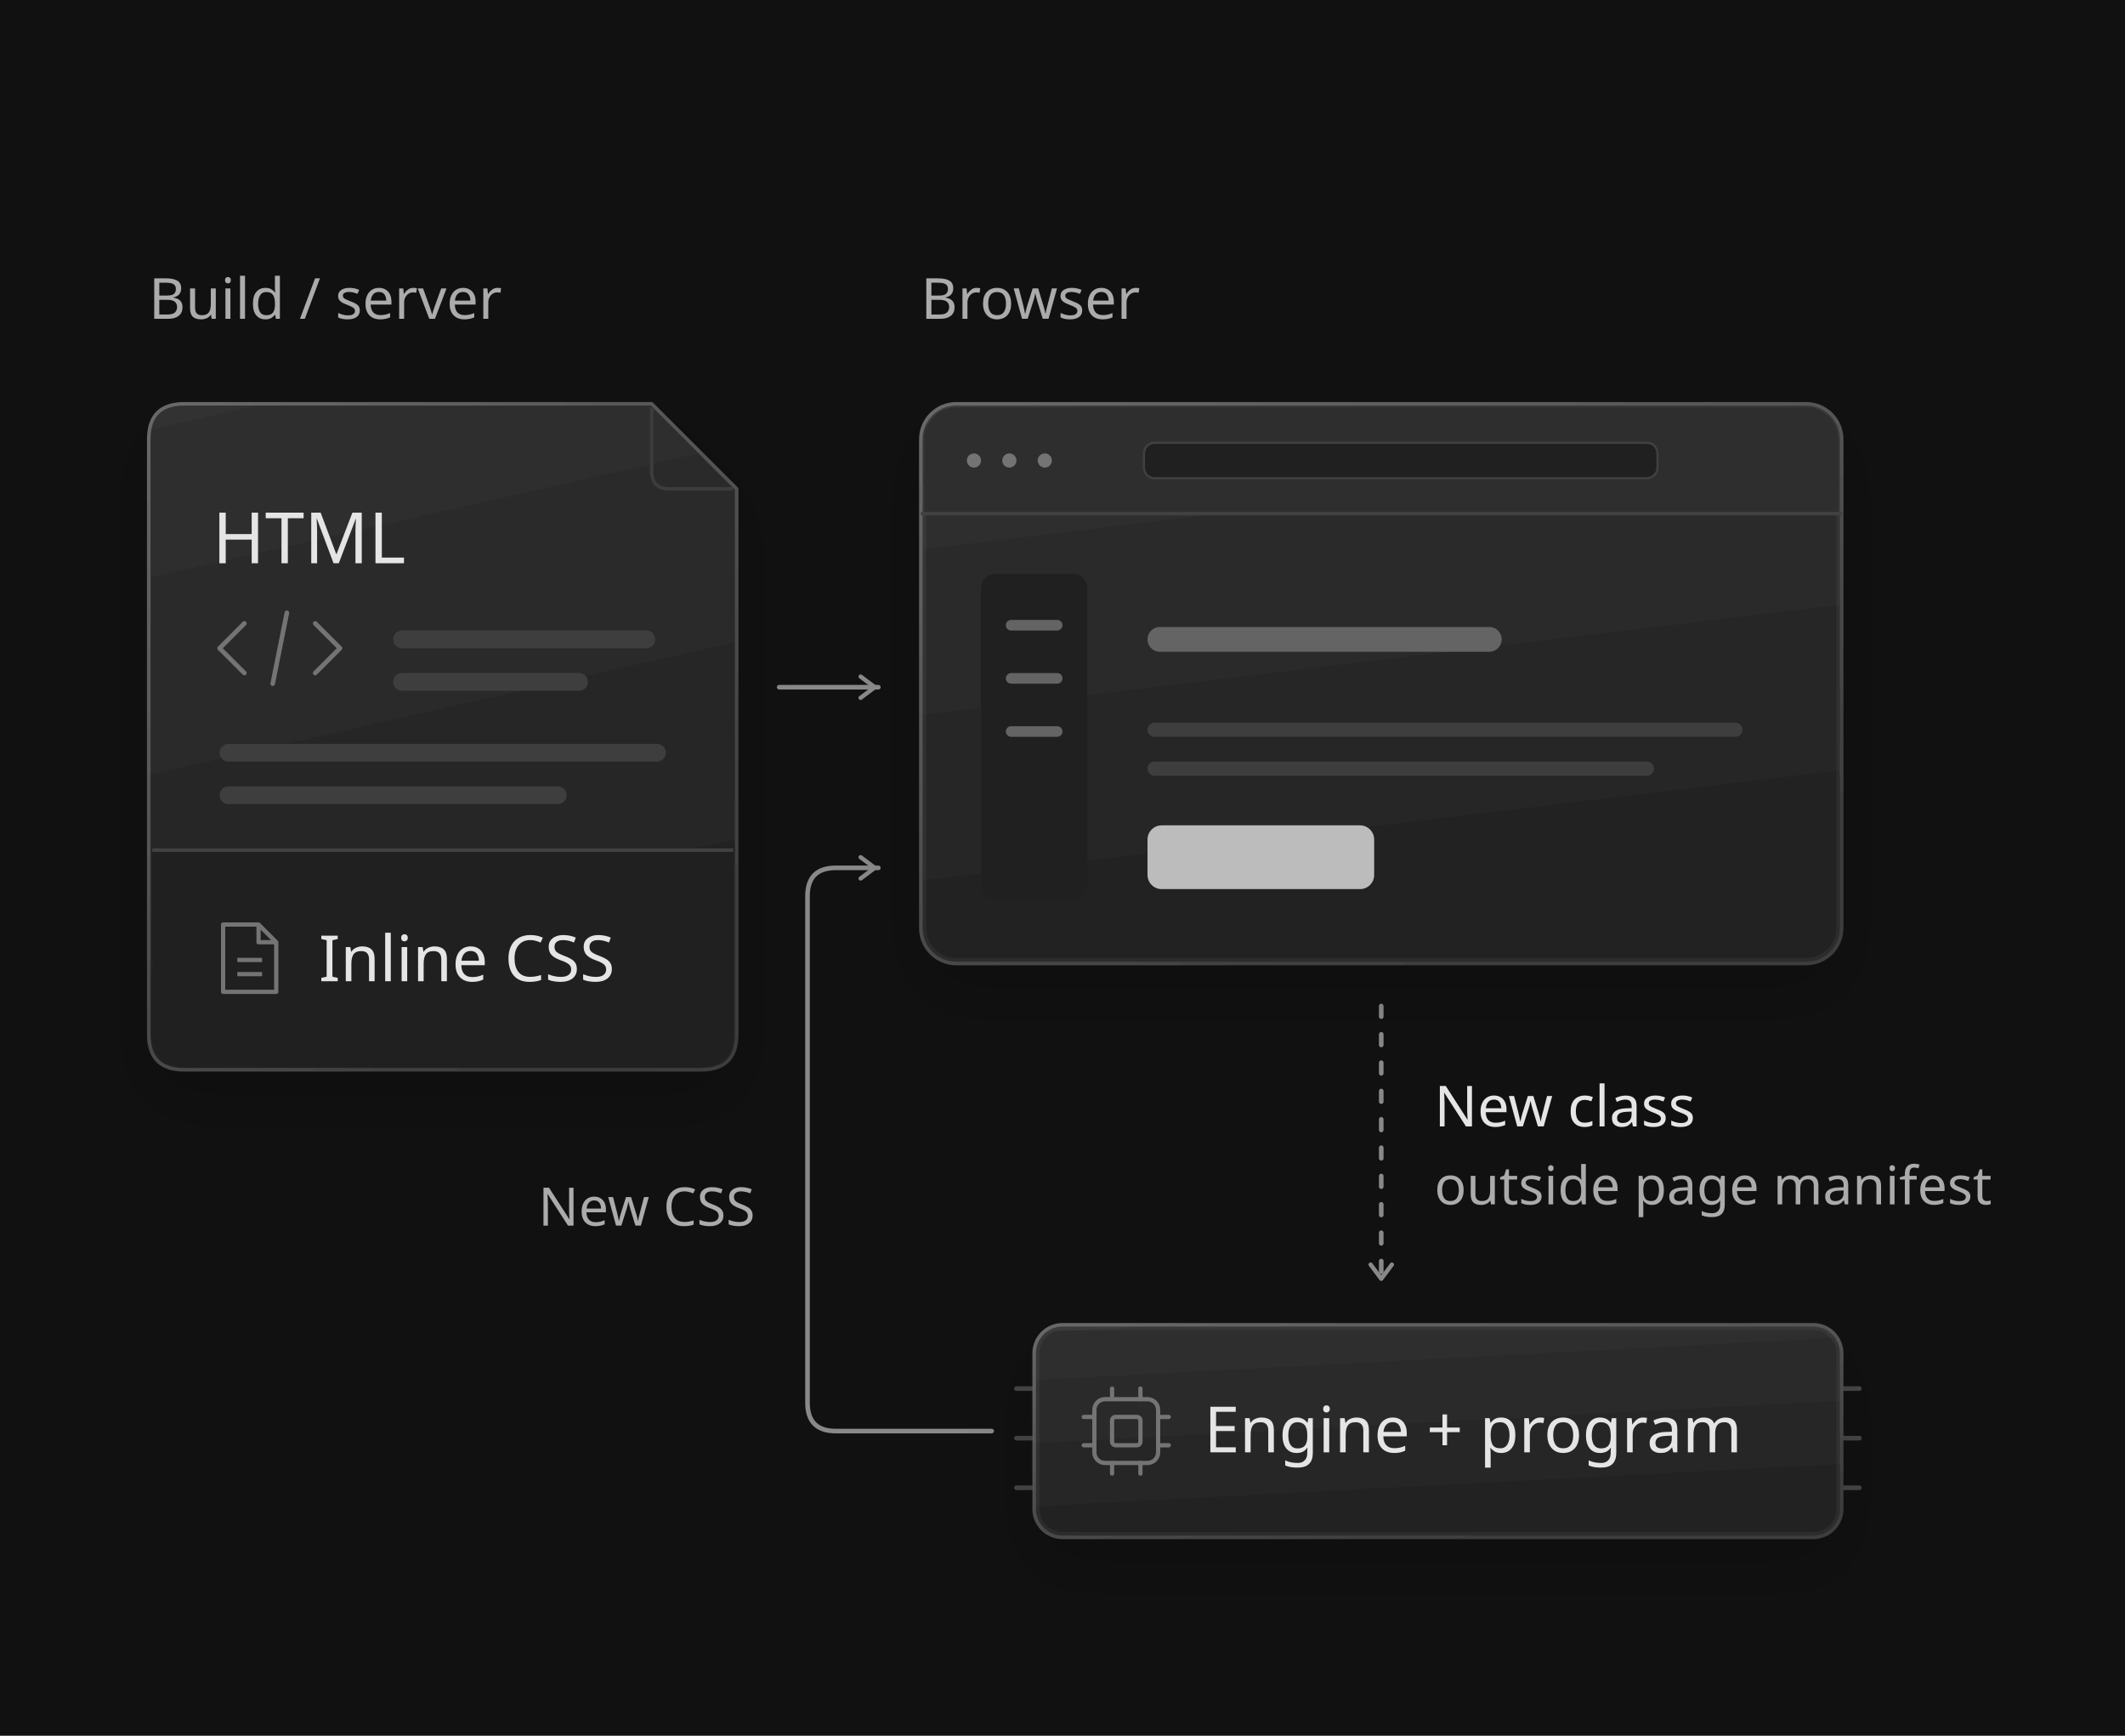
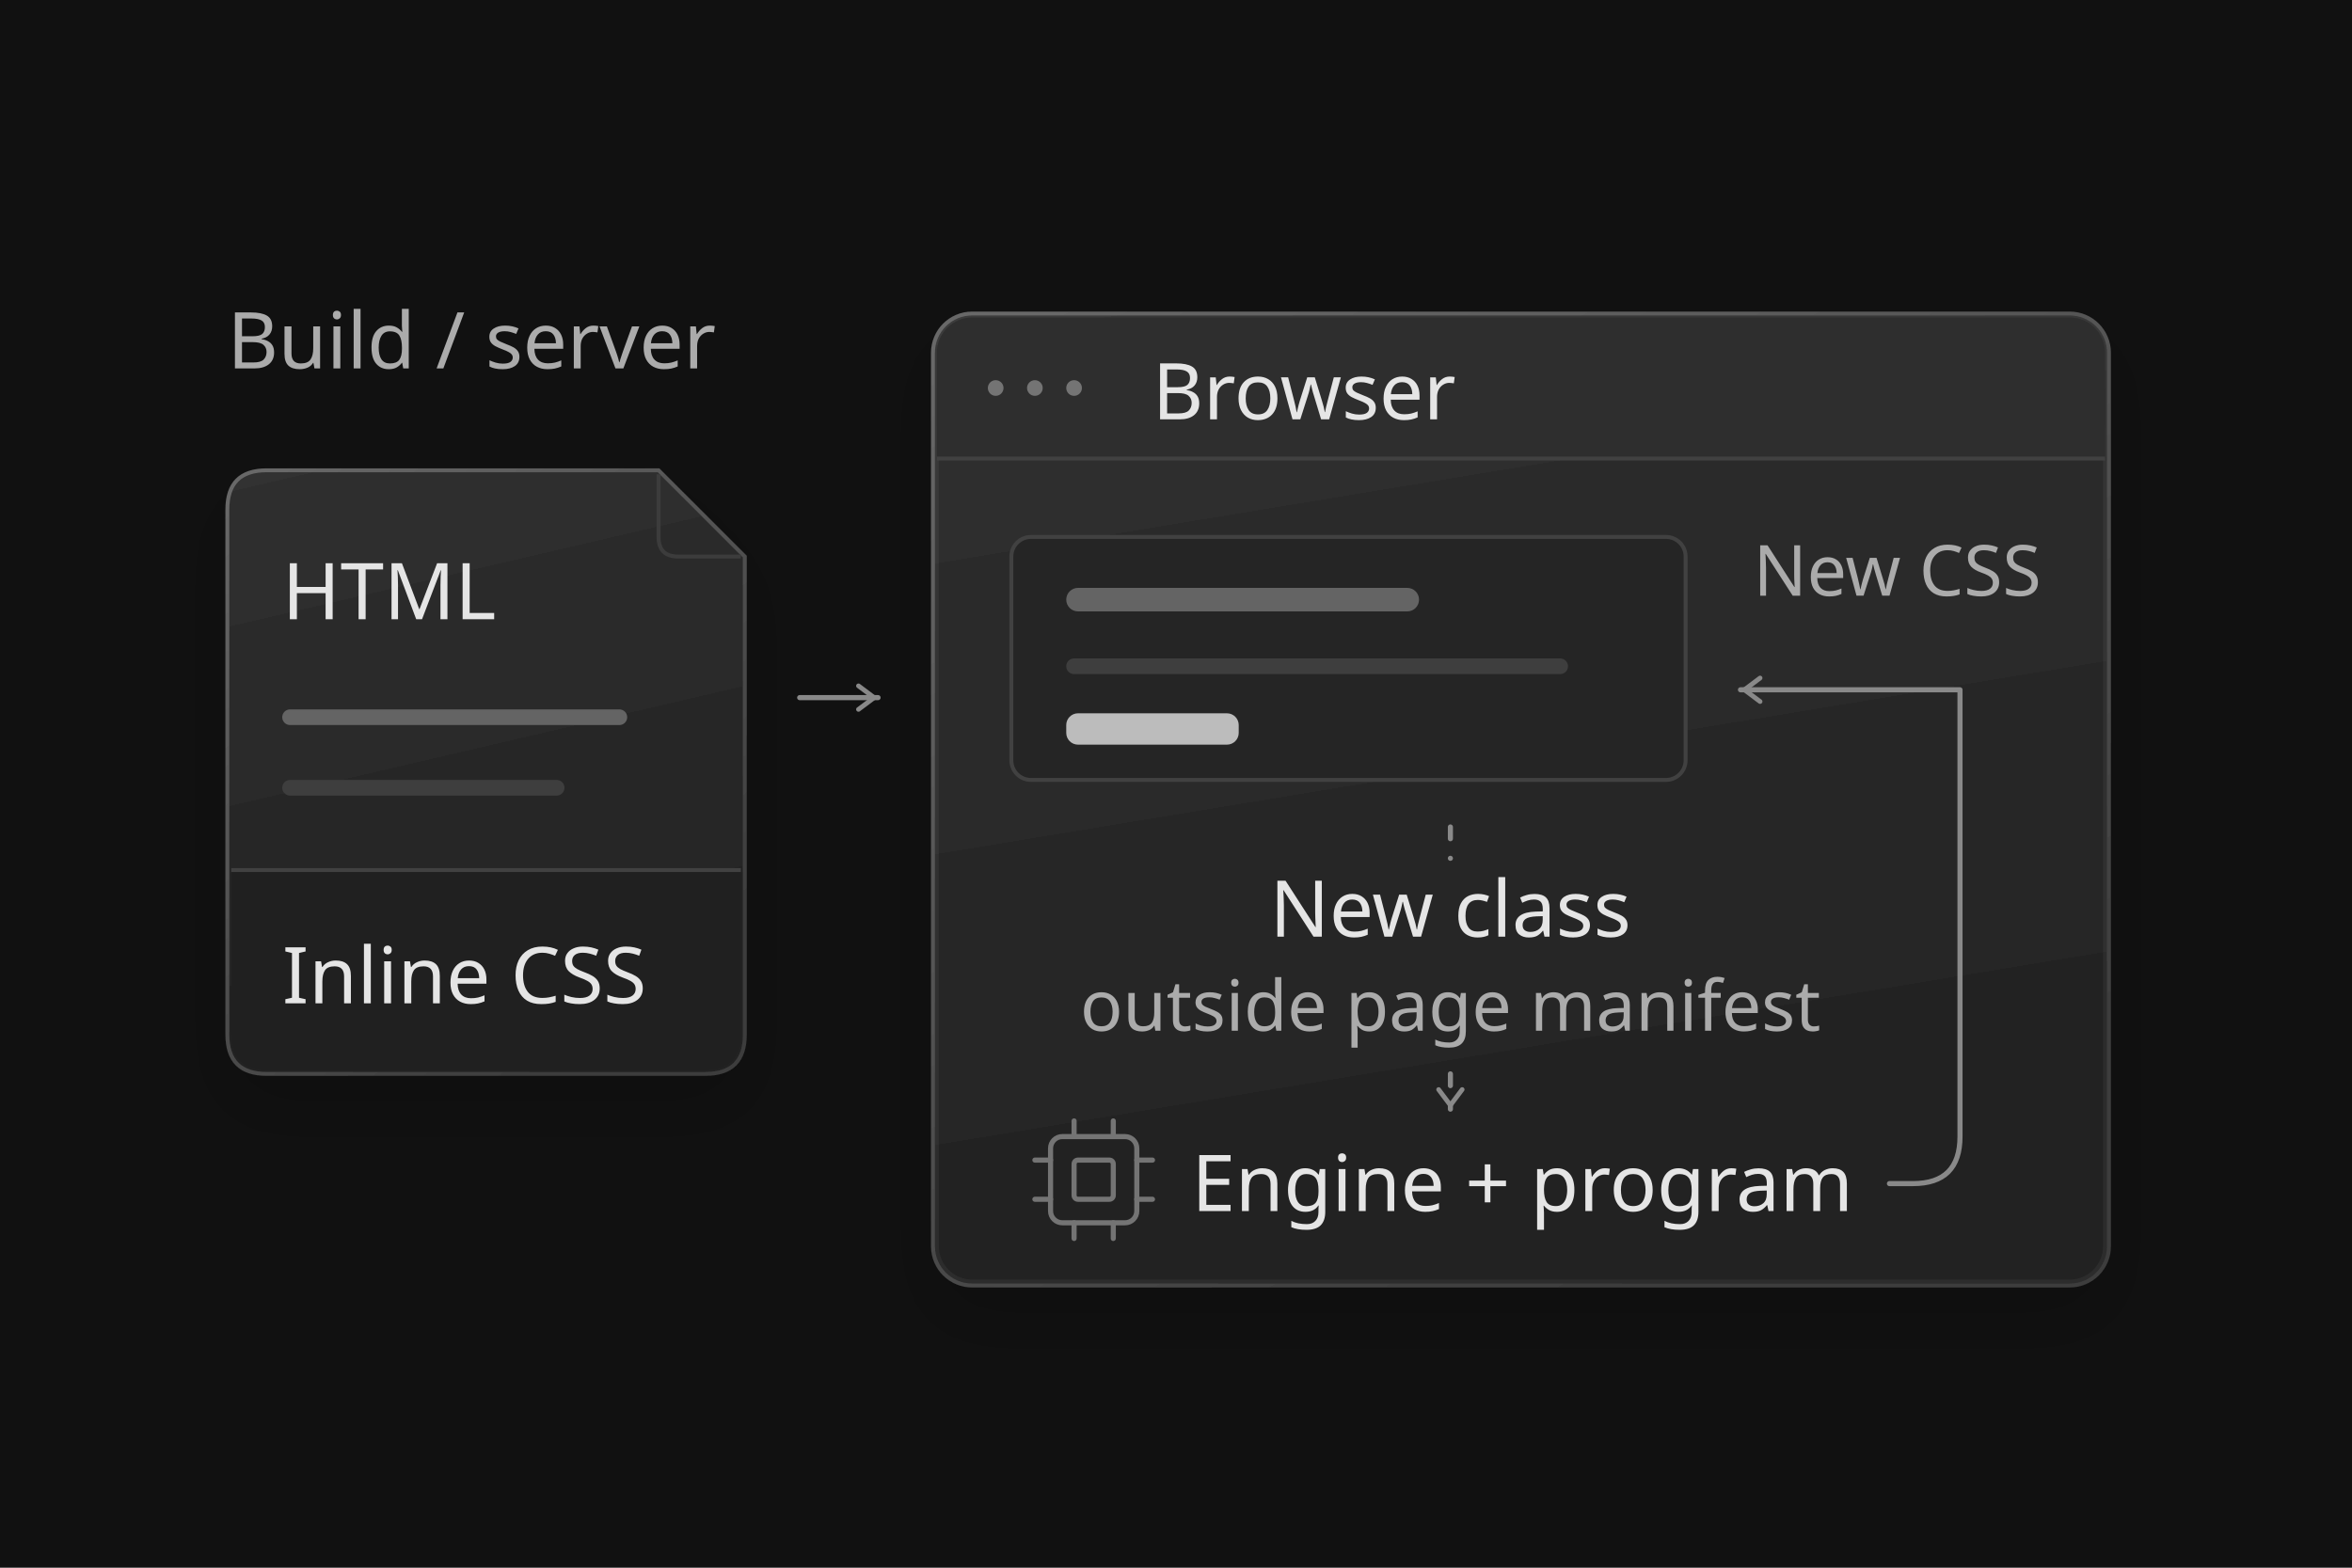
- <svg xmlns="http://www.w3.org/2000/svg" width="600" height="490" viewBox="0 0 600 490" role="img" aria-labelledby="title description" font-family="Geist, sans-serif">
+ <svg xmlns="http://www.w3.org/2000/svg" width="600" height="400" viewBox="0 0 600 400" role="img" aria-labelledby="title description" font-family="Geist, sans-serif">
  <defs>
    <linearGradient id="surface" x2=".2" y2="1">
      <stop stop-color="#303030" />
      <stop offset="1" stop-color="#222222" />
    </linearGradient>
    <linearGradient id="edge" x2=".65" y2="1">
      <stop stop-color="#696969" />
      <stop offset="1" stop-color="#3c3c3c" />
    </linearGradient>
    <filter id="shadow" x="-40%" y="-40%" width="180%" height="200%" color-interpolation-filters="sRGB">
      <feDropShadow dx="0" dy="1" stdDeviation="1" flood-color="#000000" flood-opacity=".14" />
      <feDropShadow dx="0" dy="8" stdDeviation="9" flood-color="#000000" flood-opacity=".16" />
    </filter>
    <marker id="arrow" viewBox="0 0 8 8" markerWidth="8" markerHeight="8" refX="7" refY="4" orient="auto" markerUnits="userSpaceOnUse">
      <path d="M2 1l4 3-4 3" fill="none" stroke="#898989" stroke-width="1.2" stroke-linecap="round" stroke-linejoin="round" />
    </marker>
  </defs>
-   <rect x="0" y="0" width="600" height="490" rx="0" fill="#111111" />
-   <g transform="translate(20 20)">
-     <text x="22" y="70" font-size="16" font-weight="500" fill="#ababab">Build / server</text>
-     <text x="240" y="70" font-size="16" font-weight="500" fill="#ababab">Browser</text>
-     <path d="M200 174H228" fill="none" stroke="#898989" stroke-width="1.3" stroke-linecap="round" stroke-linejoin="round" marker-end="url(#arrow)" />
-     <path d="M370 264V342" fill="none" stroke="#898989" stroke-width="1.3" stroke-linecap="round" stroke-linejoin="round" stroke-dasharray="3 5" marker-end="url(#arrow)" />
-     <path d="M260 384H216Q208 384 208 376V233Q208 225 216 225H228" fill="none" stroke="#898989" stroke-width="1.3" stroke-linecap="round" stroke-linejoin="round" marker-end="url(#arrow)" />
-     <text x="132" y="326" font-size="15" font-weight="400" fill="#ababab">New CSS</text>
-     <g>
-       <path d="M32 94H164L188 118V272Q188 282 178 282H32Q22 282 22 272V104Q22 94 32 94Z" fill="url(#surface)" stroke="url(#edge)" filter="url(#shadow)" />
-       <path d="M164 95V113Q164 118 169 118H187" fill="none" stroke="#3c3c3c" />
-       <text x="40" y="139" font-size="20" font-weight="500" fill="#e5e5e5">HTML</text>
-       <g stroke="#747474" stroke-width="1.3" fill="none" stroke-linecap="round" stroke-linejoin="round">
-         <path d="M49 156l-7 7 7 7m20-14 7 7-7 7m-8-17-4 20" />
-       </g>
-       <rect x="91" y="158" width="74" height="5" rx="2.5" fill="#3e3e3e" />
-       <rect x="91" y="170" width="55" height="5" rx="2.5" fill="#3e3e3e" />
-       <rect x="42" y="190" width="126" height="5" rx="2.5" fill="#3e3e3e" />
-       <rect x="42" y="202" width="98" height="5" rx="2.5" fill="#3e3e3e" />
-       <path d="M23 220H187V272Q187 281 178 281H32Q23 281 23 272Z" fill="#202020" />
-       <path d="M23 220H187" stroke="#414141" />
-       <g transform="translate(42 241)" fill="none" stroke="#747474" stroke-width="1.2" stroke-linejoin="round">
-         <path d="M1 0h10l5 5v14H1ZM11 0v5h5M5 10h7M5 14h7" />
-       </g>
-       <text x="70" y="257" font-size="18" font-weight="400" fill="#e5e5e5">Inline CSS</text>
+   <rect x="0" y="0" width="600" height="400" rx="0" fill="#111111" />
+   <g transform="translate(0 0)">
+     <text x="58" y="94" font-size="20" font-weight="500" fill="#ababab">Build / server</text>
+     <path d="M68 120H168L190 142V264Q190 274 180 274H68Q58 274 58 264V130Q58 120 68 120Z" fill="url(#surface)" stroke="url(#edge)" filter="url(#shadow)" />
+     <path d="M168 121V137Q168 142 173 142H189" fill="none" stroke="#3c3c3c" />
+     <text x="72" y="158" font-size="20" font-weight="500" fill="#e5e5e5">HTML</text>
+     <rect x="72" y="181" width="88" height="4" rx="2" fill="#646464" />
+     <rect x="72" y="199" width="72" height="4" rx="2" fill="#3e3e3e" />
+     <path d="M59 222H189V264Q189 273 180 273H68Q59 273 59 264Z" fill="#202020" />
+     <path d="M59 222H189" stroke="#414141" />
+     <text x="72" y="256" font-size="20" font-weight="500" fill="#e5e5e5">Inline CSS</text>
+     <path d="M204 178H224" fill="none" stroke="#898989" stroke-width="1.3" stroke-linecap="round" stroke-linejoin="round" marker-end="url(#arrow)" />
+     <rect x="238" y="80" width="300" height="248" rx="10" fill="url(#surface)" stroke="url(#edge)" filter="url(#shadow)" />
+     <rect x="239" y="81" width="298" height="246" rx="9" fill="none" stroke="#ffffff" stroke-opacity=".05" />
+     <rect x="239" y="81" width="298" height="36" rx="9" fill="#2e2e2e" />
+     <rect x="239" y="99" width="298" height="18" rx="0" fill="#2e2e2e" />
+     <path d="M239 117H537" stroke="#414141" />
+     <circle cx="254" cy="99" r="2" fill="#747474" />
+     <circle cx="264" cy="99" r="2" fill="#747474" />
+     <circle cx="274" cy="99" r="2" fill="#747474" />
+     <text x="294" y="107" font-size="20" font-weight="500" fill="#e5e5e5">Browser</text>
+     <rect x="258" y="137" width="172" height="62" rx="5" fill="#252525" stroke="#414141" />
+     <rect x="272" y="150" width="90" height="6" rx="3" fill="#646464" />
+     <rect x="272" y="168" width="128" height="4" rx="2" fill="#3e3e3e" />
+     <rect x="272" y="182" width="44" height="8" rx="3" fill="#bcbcbc" />
+     <path d="M370 211V219" fill="none" stroke="#898989" stroke-width="1.3" stroke-linecap="round" stroke-linejoin="round" stroke-dasharray="3 5" />
+     <text x="370" y="239" font-size="20" font-weight="500" fill="#e5e5e5" text-anchor="middle">New class</text>
+     <text x="370" y="263" font-size="18" font-weight="400" fill="#ababab" text-anchor="middle">outside page manifest</text>
+     <path d="M370 274V283" fill="none" stroke="#898989" stroke-width="1.3" stroke-linecap="round" stroke-linejoin="round" stroke-dasharray="3 5" marker-end="url(#arrow)" />
+     <g transform="translate(268 290)" fill="none" stroke="#747474" stroke-width="1.3" stroke-linecap="round" stroke-linejoin="round">
+       <rect width="22" height="22" rx="3" />
+       <rect x="6" y="6" width="10" height="10" rx="1" />
+       <path d="M6-4v4m10-4v4M6 22v4m10-4v4M-4 6h4m-4 10h4M22 6h4m-4 10h4" />
    </g>
-     <g>
-       <rect x="240" y="94" width="260" height="158" rx="10" fill="url(#surface)" stroke="url(#edge)" filter="url(#shadow)" />
-       <rect x="241" y="95" width="258" height="156" rx="9" fill="none" stroke="#ffffff" stroke-opacity=".05" />
-       <rect x="241" y="95" width="258" height="30" rx="9" fill="#2e2e2e" />
-       <rect x="241" y="114" width="258" height="11" rx="0" fill="#2e2e2e" />
-       <path d="M240 125H500" stroke="#414141" />
-       <circle cx="255" cy="110" r="2" fill="#747474" />
-       <circle cx="265" cy="110" r="2" fill="#747474" />
-       <circle cx="275" cy="110" r="2" fill="#747474" />
-       <rect x="303" y="105" width="145" height="10" rx="3" fill="#202020" stroke="#414141" stroke-width=".6" />
-       <rect x="257" y="142" width="30" height="92" rx="4" fill="#202020" />
-       <rect x="264" y="155" width="16" height="3" rx="1.5" fill="#646464" />
-       <rect x="264" y="170" width="16" height="3" rx="1.5" fill="#646464" />
-       <rect x="264" y="185" width="16" height="3" rx="1.5" fill="#646464" />
-       <rect x="304" y="157" width="100" height="7" rx="3.5" fill="#646464" />
-       <rect x="304" y="184" width="168" height="4" rx="2" fill="#3e3e3e" />
-       <rect x="304" y="195" width="143" height="4" rx="2" fill="#3e3e3e" />
-       <rect x="304" y="213" width="64" height="18" rx="4" fill="#bcbcbc" />
-     </g>
-     <text x="385" y="298" font-size="16" font-weight="500" fill="#e5e5e5">New class</text>
-     <text x="385" y="320" font-size="15" font-weight="400" fill="#ababab">outside page manifest</text>
-     <g>
-       <path d="M267 372h5m228 0h5" fill="none" stroke="#898989" stroke-width="1.3" stroke-linecap="round" stroke-linejoin="round" stroke-opacity=".45" />
-       <path d="M267 386h5m228 0h5" fill="none" stroke="#898989" stroke-width="1.3" stroke-linecap="round" stroke-linejoin="round" stroke-opacity=".45" />
-       <path d="M267 400h5m228 0h5" fill="none" stroke="#898989" stroke-width="1.3" stroke-linecap="round" stroke-linejoin="round" stroke-opacity=".45" />
-       <rect x="272" y="354" width="228" height="60" rx="8" fill="url(#surface)" stroke="url(#edge)" filter="url(#shadow)" />
-       <rect x="273" y="355" width="226" height="58" rx="7" fill="none" stroke="#ffffff" stroke-opacity=".05" />
-       <g transform="translate(288 374)" stroke="#747474" stroke-width="1.2" fill="none" stroke-linecap="round">
-         <rect x="1" y="1" width="18" height="18" rx="3" />
-         <rect x="6" y="6" width="8" height="8" rx="1" />
-         <path d="M6-2v3m8-3v3M6 19v3m8-3v3M-2 6h3m-3 8h3M19 6h3m-3 8h3" />
-       </g>
-       <text x="320" y="390" font-size="18" font-weight="500" fill="#e5e5e5">Engine + program</text>
-     </g>
+     <text x="304" y="309" font-size="20" font-weight="500" fill="#e5e5e5">Engine + program</text>
+     <path d="M482 302H488Q500 302 500 290V176H444" fill="none" stroke="#898989" stroke-width="1.3" stroke-linecap="round" stroke-linejoin="round" marker-end="url(#arrow)" />
+     <text x="484" y="152" font-size="18" font-weight="400" fill="#ababab" text-anchor="middle">New CSS</text>
  </g>
</svg>
